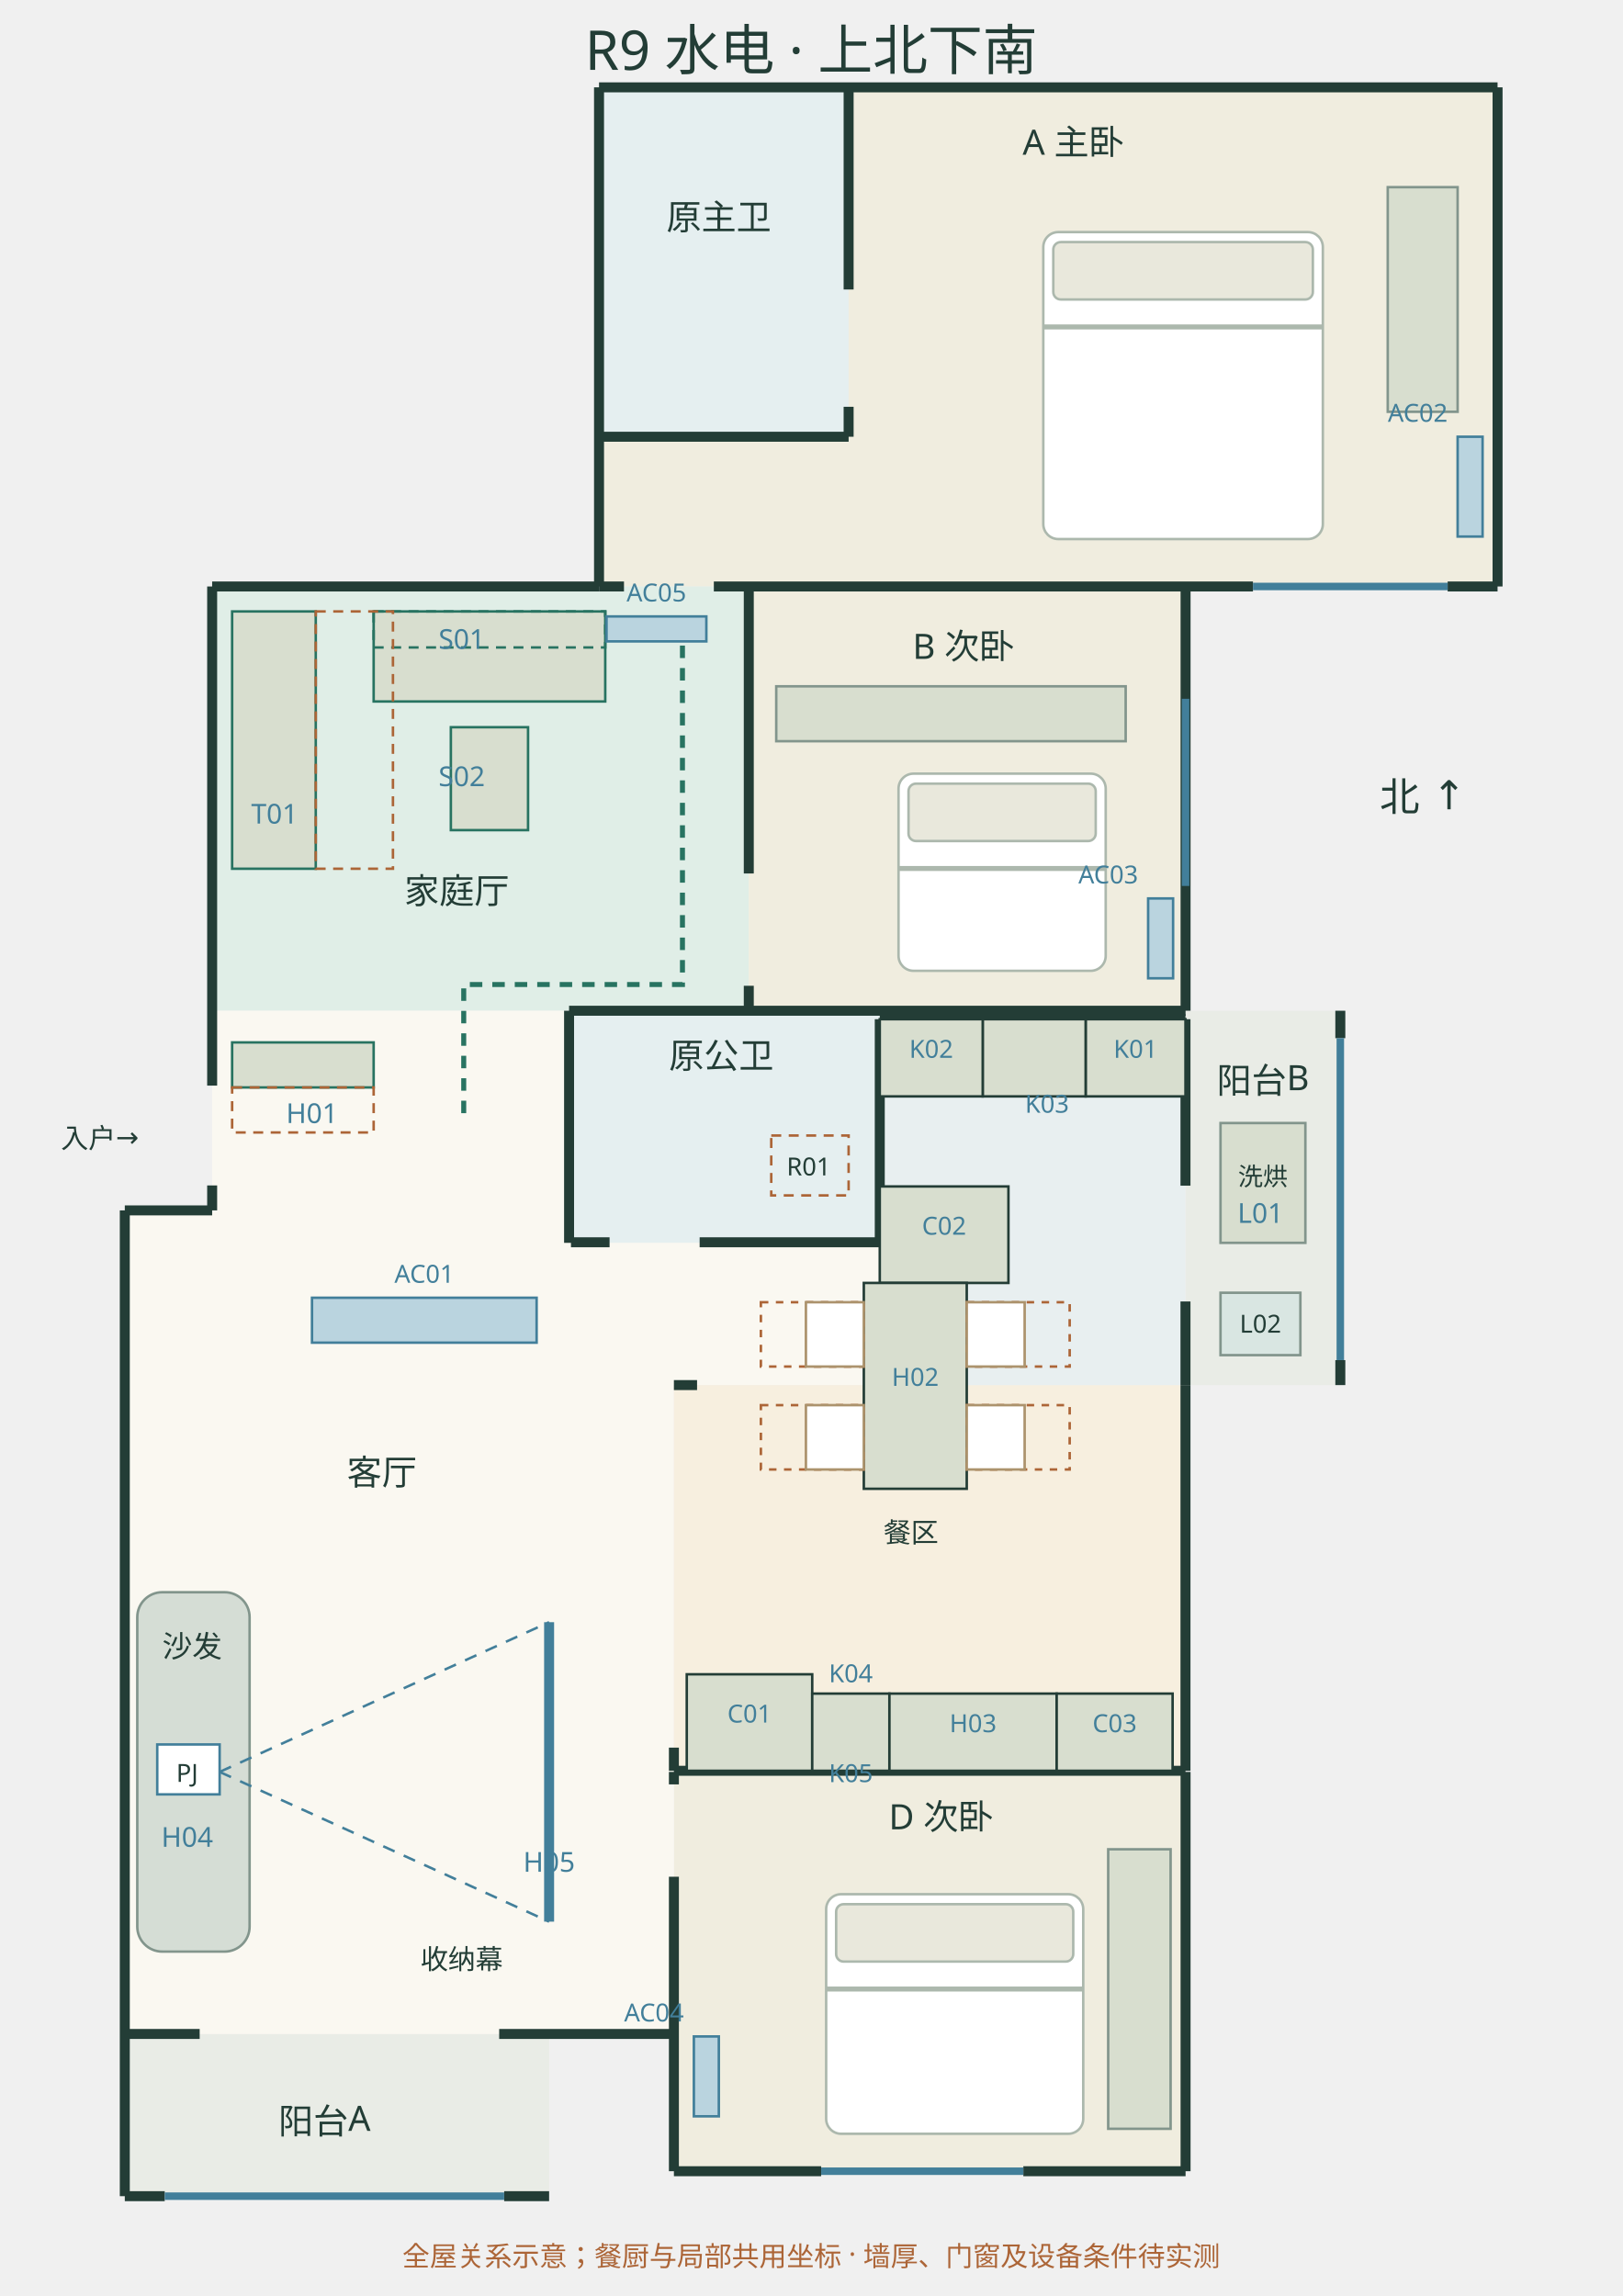
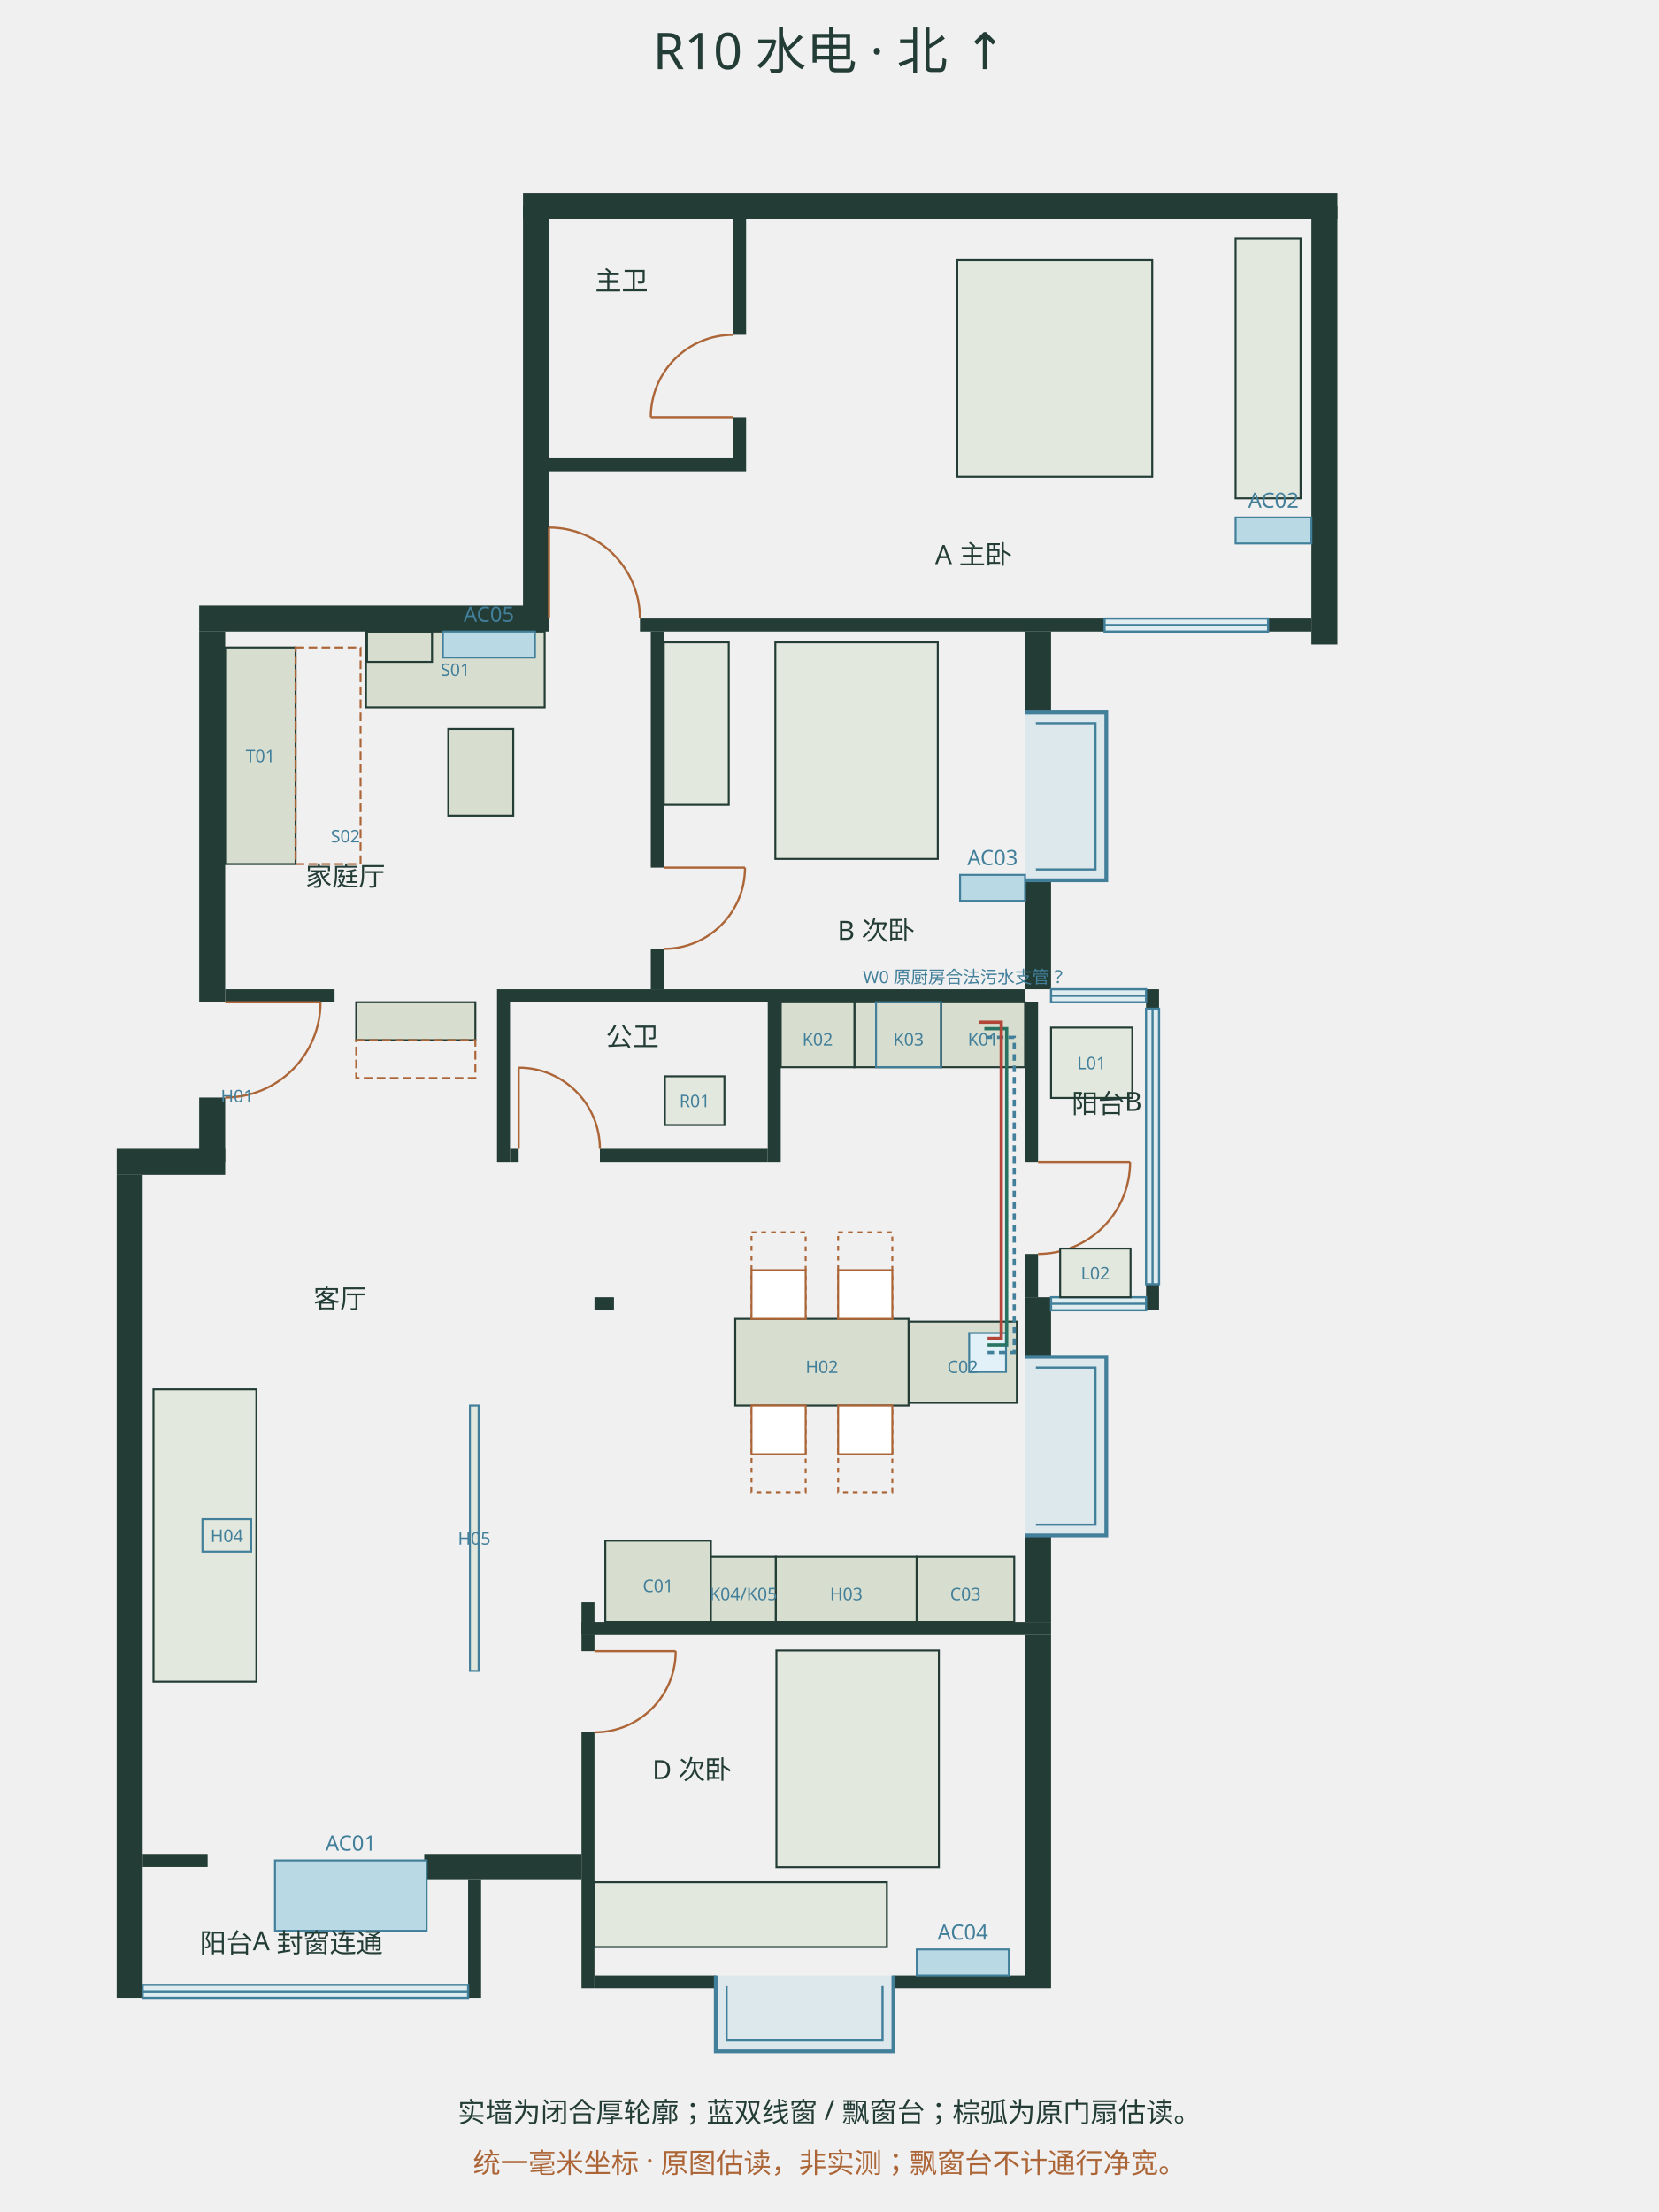
- <svg xmlns="http://www.w3.org/2000/svg" viewBox="0 0 650 920" role="img" aria-label="R9 水电 · 上北下南">
+ <svg xmlns="http://www.w3.org/2000/svg" viewBox="0 0 720 960" role="img" aria-label="R10 水电 · 北 ↑">
  <g font-family="Microsoft YaHei, sans-serif">
-     <text x="325.0" y="28" font-size="22" fill="#233d36" text-anchor="middle">R9 水电 · 上北下南</text>
-     <rect x="240" y="35" width="360" height="200" rx="0" fill="#f0eddf" stroke="none" />
-     <rect x="240" y="35" width="100" height="140" rx="0" fill="#e5eff0" stroke="none" />
-     <rect x="85" y="235" width="215" height="170" rx="0" fill="#e0eee7" stroke="none" />
-     <rect x="300" y="235" width="175" height="170" rx="0" fill="#f0eddf" stroke="none" />
-     <rect x="228" y="405" width="125" height="93" rx="0" fill="#e5eff0" stroke="none" />
-     <rect x="475" y="405" width="62" height="150" rx="0" fill="#e9ece6" stroke="none" />
-     <rect x="270" y="710" width="205" height="160" rx="0" fill="#f0eddf" stroke="none" />
-     <rect x="50" y="815" width="170" height="65" rx="0" fill="#e9ece6" stroke="none" />
-     <path d="M85 405H228V498H353V555H270V815H50V485H85Z" fill="#faf8f1" stroke="none" />
-     <line x1="240" y1="35" x2="600" y2="35" stroke="#233d36" stroke-width="4" stroke-dasharray="" />
-     <line x1="240" y1="35" x2="240" y2="235" stroke="#233d36" stroke-width="4" stroke-dasharray="" />
-     <line x1="600" y1="35" x2="600" y2="235" stroke="#233d36" stroke-width="4" stroke-dasharray="" />
-     <line x1="240" y1="235" x2="250" y2="235" stroke="#233d36" stroke-width="4" stroke-dasharray="" />
-     <line x1="286" y1="235" x2="502" y2="235" stroke="#233d36" stroke-width="4" stroke-dasharray="" />
-     <line x1="580" y1="235" x2="600" y2="235" stroke="#233d36" stroke-width="4" stroke-dasharray="" />
-     <line x1="340" y1="35" x2="340" y2="116" stroke="#233d36" stroke-width="4" stroke-dasharray="" />
-     <line x1="340" y1="163" x2="340" y2="175" stroke="#233d36" stroke-width="4" stroke-dasharray="" />
-     <line x1="240" y1="175" x2="340" y2="175" stroke="#233d36" stroke-width="4" stroke-dasharray="" />
-     <line x1="85" y1="235" x2="240" y2="235" stroke="#233d36" stroke-width="4" stroke-dasharray="" />
-     <line x1="85" y1="235" x2="85" y2="435" stroke="#233d36" stroke-width="4" stroke-dasharray="" />
-     <line x1="85" y1="475" x2="85" y2="485" stroke="#233d36" stroke-width="4" stroke-dasharray="" />
-     <line x1="50" y1="485" x2="85" y2="485" stroke="#233d36" stroke-width="4" stroke-dasharray="" />
-     <line x1="50" y1="485" x2="50" y2="880" stroke="#233d36" stroke-width="4" stroke-dasharray="" />
-     <line x1="300" y1="235" x2="300" y2="350" stroke="#233d36" stroke-width="4" stroke-dasharray="" />
-     <line x1="300" y1="395" x2="300" y2="405" stroke="#233d36" stroke-width="4" stroke-dasharray="" />
-     <line x1="475" y1="235" x2="475" y2="405" stroke="#233d36" stroke-width="4" stroke-dasharray="" />
-     <line x1="228" y1="405" x2="475" y2="405" stroke="#233d36" stroke-width="4" stroke-dasharray="" />
-     <line x1="228" y1="405" x2="228" y2="498" stroke="#233d36" stroke-width="4" stroke-dasharray="" />
-     <line x1="537" y1="405" x2="537" y2="416" stroke="#233d36" stroke-width="4" stroke-dasharray="" />
-     <line x1="537" y1="545" x2="537" y2="555" stroke="#233d36" stroke-width="4" stroke-dasharray="" />
-     <line x1="270" y1="710" x2="270" y2="715" stroke="#233d36" stroke-width="4" stroke-dasharray="" />
-     <line x1="270" y1="752" x2="270" y2="870" stroke="#233d36" stroke-width="4" stroke-dasharray="" />
-     <line x1="270" y1="870" x2="329" y2="870" stroke="#233d36" stroke-width="4" stroke-dasharray="" />
-     <line x1="410" y1="870" x2="475" y2="870" stroke="#233d36" stroke-width="4" stroke-dasharray="" />
-     <line x1="475" y1="710" x2="475" y2="870" stroke="#233d36" stroke-width="4" stroke-dasharray="" />
-     <line x1="50" y1="815" x2="80" y2="815" stroke="#233d36" stroke-width="4" stroke-dasharray="" />
-     <line x1="200" y1="815" x2="270" y2="815" stroke="#233d36" stroke-width="4" stroke-dasharray="" />
-     <line x1="50" y1="880" x2="66" y2="880" stroke="#233d36" stroke-width="4" stroke-dasharray="" />
-     <line x1="202" y1="880" x2="220" y2="880" stroke="#233d36" stroke-width="4" stroke-dasharray="" />
-     <line x1="502" y1="235" x2="580" y2="235" stroke="#427f9a" stroke-width="3" stroke-dasharray="" />
-     <line x1="475" y1="280" x2="475" y2="355" stroke="#427f9a" stroke-width="3" stroke-dasharray="" />
-     <line x1="475" y1="592" x2="475" y2="656" stroke="#427f9a" stroke-width="3" stroke-dasharray="" />
-     <line x1="329" y1="870" x2="410" y2="870" stroke="#427f9a" stroke-width="3" stroke-dasharray="" />
-     <line x1="537" y1="416" x2="537" y2="545" stroke="#427f9a" stroke-width="3" stroke-dasharray="" />
-     <line x1="66" y1="880" x2="202" y2="880" stroke="#427f9a" stroke-width="3" stroke-dasharray="" />
-     <rect x="418" y="93" width="112" height="123" rx="6" fill="#fff" stroke="#acb8ad" />
-     <rect x="422" y="97" width="104" height="23" rx="3" fill="#e9e8dc" stroke="#acb8ad" />
-     <line x1="418" y1="131" x2="530" y2="131" stroke="#acb8ad" stroke-width="2" stroke-dasharray="" />
-     <rect x="556" y="75" width="28" height="90" rx="0" fill="#d8decf" stroke="#82958c" />
-     <rect x="360" y="310" width="83" height="79" rx="6" fill="#fff" stroke="#acb8ad" />
-     <rect x="364" y="314" width="75" height="23" rx="3" fill="#e9e8dc" stroke="#acb8ad" />
-     <line x1="360" y1="348" x2="443" y2="348" stroke="#acb8ad" stroke-width="2" stroke-dasharray="" />
-     <rect x="311" y="275" width="140" height="22" rx="0" fill="#d8decf" stroke="#82958c" />
-     <rect x="331" y="759" width="103" height="96" rx="6" fill="#fff" stroke="#acb8ad" />
-     <rect x="335" y="763" width="95" height="23" rx="3" fill="#e9e8dc" stroke="#acb8ad" />
-     <line x1="331" y1="797" x2="434" y2="797" stroke="#acb8ad" stroke-width="2" stroke-dasharray="" />
-     <rect x="444" y="741" width="25" height="112" rx="0" fill="#d8decf" stroke="#82958c" />
-     <rect x="93.0" y="245.0" width="33.508" height="103.1" rx="0" fill="#d8decf" stroke="#287361" />
-     <rect x="149.705" y="245.0" width="92.79" height="36.085" rx="0" fill="#d8decf" stroke="#287361" />
-     <rect x="149.705" y="245.0" width="92.79" height="14.434" rx="0" fill="none" stroke="#287361" stroke-dasharray="4 3" />
-     <rect x="180.635" y="291.395" width="30.93" height="41.24" rx="0" fill="#d8decf" stroke="#287361" />
-     <rect x="126.507" y="245.0" width="30.93" height="103.1" rx="0" fill="none" stroke="#ac6537" stroke-dasharray="4 3" />
-     <rect x="93.0" y="417.692" width="56.705" height="18.043" rx="0" fill="#d8decf" stroke="#287361" />
-     <rect x="93.0" y="435.735" width="56.705" height="18.043" rx="0" fill="none" stroke="#ac6537" stroke-dasharray="4 3" />
-     <polyline points="185.79,446.045 185.79,394.495 273.425,394.495 273.425,255.31" fill="none" stroke="#287361" stroke-width="2" stroke-dasharray="5 4" />
-     <rect x="270.0" y="555.0" width="204.963" height="154.547" fill="#f7efdf" stroke="none" stroke-dasharray="" />
-     <rect x="352.48" y="408.392" width="122.483" height="146.608" fill="#e8eff0" stroke="none" stroke-dasharray="" />
-     <g data-wall="bath_south_west" data-retained="true">
-       <polyline points="228.76,497.779 244.225,497.779" fill="none" stroke="#233d36" stroke-width="4" stroke-dasharray="" />
+     <text x="360.0" y="30" font-size="22" fill="#233d36" text-anchor="middle">R10 水电 · 北 ↑</text>
+     <g data-model="e076298a32307d32d8c153a516c94fb05d81f4c542994ed85874554e8a292c61" transform="translate(258 563) scale(0.047)">
+       <g stroke-width="20">
+         <g data-wall="A_north" data-box="-660,-10197,7520,240">
+           <rect x="-660" y="-10197" width="7520" height="240" fill="#233d36" stroke="none" stroke-dasharray="" />
+         </g>
+         <g data-wall="A_west" data-box="-660,-10077,240,3810">
+           <rect x="-660" y="-10077" width="240" height="3810" fill="#233d36" stroke="none" stroke-dasharray="" />
+         </g>
+         <g data-wall="A_east" data-box="6620,-10077,240,4050">
+           <rect x="6620" y="-10077" width="240" height="4050" fill="#233d36" stroke="none" stroke-dasharray="" />
+         </g>
+         <g data-wall="A_south1" data-box="420,-6267,4290,120">
+           <rect x="420" y="-6267" width="4290" height="120" fill="#233d36" stroke="none" stroke-dasharray="" />
+         </g>
+         <g data-wall="A_south2" data-box="6220,-6267,400,120">
+           <rect x="6220" y="-6267" width="400" height="120" fill="#233d36" stroke="none" stroke-dasharray="" />
+         </g>
+         <g data-wall="family_north" data-box="-3650,-6387,3230,240">
+           <rect x="-3650" y="-6387" width="3230" height="240" fill="#233d36" stroke="none" stroke-dasharray="" />
+         </g>
+         <g data-wall="family_west" data-box="-3650,-6147,240,3423">
+           <rect x="-3650" y="-6147" width="240" height="3423" fill="#233d36" stroke="none" stroke-dasharray="" />
+         </g>
+         <g data-wall="master_bath_east1" data-box="1280,-10077,120,1190">
+           <rect x="1280" y="-10077" width="120" height="1190" fill="#233d36" stroke="none" stroke-dasharray="" />
+         </g>
+         <g data-wall="master_bath_east2" data-box="1280,-8127,120,500">
+           <rect x="1280" y="-8127" width="120" height="500" fill="#233d36" stroke="none" stroke-dasharray="" />
+         </g>
+         <g data-wall="master_bath_south" data-box="-420,-7747,1700,120">
+           <rect x="-420" y="-7747" width="1700" height="120" fill="#233d36" stroke="none" stroke-dasharray="" />
+         </g>
+         <g data-wall="B_west1" data-box="520,-6147,120,2180">
+           <rect x="520" y="-6147" width="120" height="2180" fill="#233d36" stroke="none" stroke-dasharray="" />
+         </g>
+         <g data-wall="B_west2" data-box="520,-3217,120,373">
+           <rect x="520" y="-3217" width="120" height="373" fill="#233d36" stroke="none" stroke-dasharray="" />
+         </g>
+         <g data-wall="B_east1" data-box="3976,-6147,240,747">
+           <rect x="3976" y="-6147" width="240" height="747" fill="#233d36" stroke="none" stroke-dasharray="" />
+         </g>
+         <g data-wall="B_east2" data-box="3976,-3850,240,1006">
+           <rect x="3976" y="-3850" width="240" height="1006" fill="#233d36" stroke="none" stroke-dasharray="" />
+         </g>
+         <g data-wall="bath_kitchen_north" data-box="-900,-2844,4876,120">
+           <rect x="-900" y="-2844" width="4876" height="120" fill="#233d36" stroke="none" stroke-dasharray="" />
+         </g>
+         <g data-wall="entry_return" data-box="-3410,-2844,1010,120">
+           <rect x="-3410" y="-2844" width="1010" height="120" fill="#233d36" stroke="none" stroke-dasharray="" />
+         </g>
+         <g data-wall="entry_lower" data-box="-3650,-1844,240,594">
+           <rect x="-3650" y="-1844" width="240" height="594" fill="#233d36" stroke="none" stroke-dasharray="" />
+         </g>
+         <g data-wall="entry_step" data-box="-4412,-1370,1002,240">
+           <rect x="-4412" y="-1370" width="1002" height="240" fill="#233d36" stroke="none" stroke-dasharray="" />
+         </g>
+         <g data-wall="living_west" data-box="-4412,-1130,240,7600">
+           <rect x="-4412" y="-1130" width="240" height="7600" fill="#233d36" stroke="none" stroke-dasharray="" />
+         </g>
+         <g data-wall="bath_west" data-box="-900,-2724,120,1474">
+           <rect x="-900" y="-2724" width="120" height="1474" fill="#233d36" stroke="none" stroke-dasharray="" />
+         </g>
+         <g data-wall="bath_south1" data-box="-780,-1370,80,120">
+           <rect x="-780" y="-1370" width="80" height="120" fill="#233d36" stroke="none" stroke-dasharray="" />
+         </g>
+         <g data-wall="bath_south2" data-box="50,-1370,1550,120">
+           <rect x="50" y="-1370" width="1550" height="120" fill="#233d36" stroke="none" stroke-dasharray="" />
+         </g>
+         <g data-wall="bath_east" data-box="1600,-2724,120,1474">
+           <rect x="1600" y="-2724" width="120" height="1474" fill="#233d36" stroke="none" stroke-dasharray="" />
+         </g>
+         <g data-wall="balconyB_div1" data-box="3976,-2724,120,1474">
+           <rect x="3976" y="-2724" width="120" height="1474" fill="#233d36" stroke="none" stroke-dasharray="" />
+         </g>
+         <g data-wall="balconyB_div2" data-box="3976,-400,120,400">
+           <rect x="3976" y="-400" width="120" height="400" fill="#233d36" stroke="none" stroke-dasharray="" />
+         </g>
+         <g data-wall="balconyB_NE" data-box="5093,-2844,120,180">
+           <rect x="5093" y="-2844" width="120" height="180" fill="#233d36" stroke="none" stroke-dasharray="" />
+         </g>
+         <g data-wall="balconyB_SE" data-box="5093,-120,120,240">
+           <rect x="5093" y="-120" width="120" height="240" fill="#233d36" stroke="none" stroke-dasharray="" />
+         </g>
+         <g data-wall="C_north_end" data-box="0,0,180,120">
+           <rect x="0" y="0" width="180" height="120" fill="#233d36" stroke="none" stroke-dasharray="" />
+         </g>
+         <g data-wall="C_east1" data-box="3976,0,240,550">
+           <rect x="3976" y="0" width="240" height="550" fill="#233d36" stroke="none" stroke-dasharray="" />
+         </g>
+         <g data-wall="C_east2" data-box="3976,2200,240,798">
+           <rect x="3976" y="2200" width="240" height="798" fill="#233d36" stroke="none" stroke-dasharray="" />
+         </g>
+         <g data-wall="CD" data-box="-120,2998,4336,120">
+           <rect x="-120" y="2998" width="4336" height="120" fill="#233d36" stroke="none" stroke-dasharray="" />
+         </g>
+         <g data-wall="C_west_end" data-box="-120,2818,120,300">
+           <rect x="-120" y="2818" width="120" height="300" fill="#233d36" stroke="none" stroke-dasharray="" />
+         </g>
+         <g data-wall="D_west1" data-box="-120,3118,120,150">
+           <rect x="-120" y="3118" width="120" height="150" fill="#233d36" stroke="none" stroke-dasharray="" />
+         </g>
+         <g data-wall="D_west2" data-box="-120,4018,120,2364">
+           <rect x="-120" y="4018" width="120" height="2364" fill="#233d36" stroke="none" stroke-dasharray="" />
+         </g>
+         <g data-wall="D_east" data-box="3976,3118,240,3264">
+           <rect x="3976" y="3118" width="240" height="3264" fill="#233d36" stroke="none" stroke-dasharray="" />
+         </g>
+         <g data-wall="D_south1" data-box="0,6262,1120,120">
+           <rect x="0" y="6262" width="1120" height="120" fill="#233d36" stroke="none" stroke-dasharray="" />
+         </g>
+         <g data-wall="D_south2" data-box="2760,6262,1216,120">
+           <rect x="2760" y="6262" width="1216" height="120" fill="#233d36" stroke="none" stroke-dasharray="" />
+         </g>
+         <g data-wall="balconyA_head1" data-box="-4172,5140,600,120">
+           <rect x="-4172" y="5140" width="600" height="120" fill="#233d36" stroke="none" stroke-dasharray="" />
+         </g>
+         <g data-wall="balconyA_head2" data-box="-1572,5140,1452,240">
+           <rect x="-1572" y="5140" width="1452" height="240" fill="#233d36" stroke="none" stroke-dasharray="" />
+         </g>
+         <g data-wall="balconyA_east" data-box="-1167,5380,120,1090">
+           <rect x="-1167" y="5380" width="120" height="1090" fill="#233d36" stroke="none" stroke-dasharray="" />
+         </g>
+         <g data-opening="A_door" data-kind="door" data-box="-420,-6267,840,120">
+           <polyline points="-420,-6267 -420,-7107" fill="none" stroke="#ac6537" stroke-width="20" stroke-dasharray="" />
+           <path d="M420,-6267 A840,840 0 0 0 -420,-7107" fill="none" stroke="#ac6537" />
+         </g>
+         <g data-opening="A_window" data-kind="window" data-box="4710,-6267,1510,120">
+           <rect x="4710" y="-6267" width="1510" height="120" fill="#dfedf1" stroke="#427f9a" stroke-dasharray="" />
+           <polyline points="4710,-6207.0 6220,-6207.0" fill="none" stroke="#427f9a" stroke-width="20" stroke-dasharray="" />
+         </g>
+         <g data-opening="master_bath_door" data-kind="door" data-box="1280,-8887,120,760">
+           <polyline points="1280,-8127 520,-8127" fill="none" stroke="#ac6537" stroke-width="20" stroke-dasharray="" />
+           <path d="M1280,-8887 A760,760 0 0 0 520,-8127" fill="none" stroke="#ac6537" />
+         </g>
+         <g data-opening="B_door" data-kind="door" data-box="520,-3967,120,750">
+           <polyline points="640,-3967 1390,-3967" fill="none" stroke="#ac6537" stroke-width="20" stroke-dasharray="" />
+           <path d="M640,-3217 A750,750 0 0 0 1390,-3967" fill="none" stroke="#ac6537" />
+         </g>
+         <g data-opening="entry" data-kind="door" data-box="-3650,-2724,240,880">
+           <polyline points="-3410,-2724 -2530,-2724" fill="none" stroke="#ac6537" stroke-width="20" stroke-dasharray="" />
+           <path d="M-3410,-1844 A880,880 0 0 0 -2530,-2724" fill="none" stroke="#ac6537" />
+         </g>
+         <g data-opening="bath_door" data-kind="door" data-box="-700,-1370,750,120">
+           <polyline points="-700,-1370 -700,-2120" fill="none" stroke="#ac6537" stroke-width="20" stroke-dasharray="" />
+           <path d="M50,-1370 A750,750 0 0 0 -700,-2120" fill="none" stroke="#ac6537" />
+         </g>
+         <g data-opening="balconyB_door" data-kind="door" data-box="3976,-1250,120,850">
+           <polyline points="4096,-1250 4946,-1250" fill="none" stroke="#ac6537" stroke-width="20" stroke-dasharray="" />
+           <path d="M4096,-400 A850,850 0 0 0 4946,-1250" fill="none" stroke="#ac6537" />
+         </g>
+         <g data-opening="D_door" data-kind="door" data-box="-120,3268,120,750">
+           <polyline points="0,3268 750,3268" fill="none" stroke="#ac6537" stroke-width="20" stroke-dasharray="" />
+           <path d="M0,4018 A750,750 0 0 0 750,3268" fill="none" stroke="#ac6537" />
+         </g>
+         <g data-opening="balconyA_connection" data-kind="connected" data-box="-3572,5140,2000,120" />
+         <g data-opening="balconyB_north" data-kind="window" data-box="4216,-2844,877,120">
+           <rect x="4216" y="-2844" width="877" height="120" fill="#dfedf1" stroke="#427f9a" stroke-dasharray="" />
+           <polyline points="4216,-2784.0 5093,-2784.0" fill="none" stroke="#427f9a" stroke-width="20" stroke-dasharray="" />
+         </g>
+         <g data-opening="balconyB_east" data-kind="window" data-box="5093,-2664,120,2544">
+           <rect x="5093" y="-2664" width="120" height="2544" fill="#dfedf1" stroke="#427f9a" stroke-dasharray="" />
+           <polyline points="5153.0,-2664 5153.0,-120" fill="none" stroke="#427f9a" stroke-width="20" stroke-dasharray="" />
+         </g>
+         <g data-opening="balconyB_south" data-kind="window" data-box="4216,0,877,120">
+           <rect x="4216" y="0" width="877" height="120" fill="#dfedf1" stroke="#427f9a" stroke-dasharray="" />
+           <polyline points="4216,60.0 5093,60.0" fill="none" stroke="#427f9a" stroke-width="20" stroke-dasharray="" />
+         </g>
+         <g data-opening="balconyA_south" data-kind="window" data-box="-4172,6350,3005,120">
+           <rect x="-4172" y="6350" width="3005" height="120" fill="#dfedf1" stroke="#427f9a" stroke-dasharray="" />
+           <polyline points="-4172,6410.0 -1167,6410.0" fill="none" stroke="#427f9a" stroke-width="20" stroke-dasharray="" />
+         </g>
+         <g data-opening="B_bay" data-kind="bay_east" data-box="3976,-5400,750,1550">
+           <rect x="3976" y="-5400" width="750" height="1550" fill="#dce8ec" stroke="none" stroke-dasharray="" />
+           <polyline points="3976,-5400 4726,-5400 4726,-3850 3976,-3850" fill="none" stroke="#427f9a" stroke-width="35" stroke-dasharray="" />
+           <polyline points="4076,-5300 4626,-5300 4626,-3950 4076,-3950" fill="none" stroke="#427f9a" stroke-width="20" stroke-dasharray="" />
+         </g>
+         <g data-opening="C_bay" data-kind="bay_east" data-box="3976,550,750,1650">
+           <rect x="3976" y="550" width="750" height="1650" fill="#dce8ec" stroke="none" stroke-dasharray="" />
+           <polyline points="3976,550 4726,550 4726,2200 3976,2200" fill="none" stroke="#427f9a" stroke-width="35" stroke-dasharray="" />
+           <polyline points="4076,650 4626,650 4626,2100 4076,2100" fill="none" stroke="#427f9a" stroke-width="20" stroke-dasharray="" />
+         </g>
+         <g data-opening="D_bay" data-kind="bay_south" data-box="1120,6262,1640,700">
+           <rect x="1120" y="6262" width="1640" height="700" fill="#dce8ec" stroke="none" stroke-dasharray="" />
+           <polyline points="1120,6262 1120,6962 2760,6962 2760,6262" fill="none" stroke="#427f9a" stroke-width="35" stroke-dasharray="" />
+           <polyline points="1220,6362 1220,6862 2660,6862 2660,6362" fill="none" stroke="#427f9a" stroke-width="20" stroke-dasharray="" />
+         </g>
+       </g>
+       <g stroke-width="18">
+         <g data-object="sink" data-box="3200,-2724,776,600">
+           <rect x="3200" y="-2724" width="776" height="600" fill="#d8decf" stroke="#233d36" stroke-dasharray="" />
+         </g>
+         <g data-object="prep" data-box="2400,-2724,800,600">
+           <rect x="2400" y="-2724" width="800" height="600" fill="#d8decf" stroke="#233d36" stroke-dasharray="" />
+         </g>
+         <g data-object="hob" data-box="1720,-2724,680,600">
+           <rect x="1720" y="-2724" width="680" height="600" fill="#d8decf" stroke="#233d36" stroke-dasharray="" />
+         </g>
+         <g data-object="island" data-box="2900,225,1000,750">
+           <rect x="2900" y="225" width="1000" height="750" fill="#d8decf" stroke="#233d36" stroke-dasharray="" />
+         </g>
+         <g data-object="fridge" data-box="100,2248,975,750">
+           <rect x="100" y="2248" width="975" height="750" fill="#d8decf" stroke="#233d36" stroke-dasharray="" />
+         </g>
+         <g data-object="tower" data-box="1075,2398,600,600">
+           <rect x="1075" y="2398" width="600" height="600" fill="#d8decf" stroke="#233d36" stroke-dasharray="" />
+         </g>
+         <g data-object="coffee" data-box="1675,2398,1300,600">
+           <rect x="1675" y="2398" width="1300" height="600" fill="#d8decf" stroke="#233d36" stroke-dasharray="" />
+         </g>
+         <g data-object="pantry" data-box="2975,2398,901,600">
+           <rect x="2975" y="2398" width="901" height="600" fill="#d8decf" stroke="#233d36" stroke-dasharray="" />
+         </g>
+         <g data-object="table4" data-box="1300,200,1600,800">
+           <rect x="1300" y="200" width="1600" height="800" fill="#d8decf" stroke="#233d36" stroke-dasharray="" />
+         </g>
+         <g data-object="aux_sink" data-box="3460,330,340,360">
+           <rect x="3460" y="330" width="340" height="360" fill="#e1f1f7" stroke="#427f9a" stroke-dasharray="" />
+         </g>
+         <g data-object="dishwasher" data-box="2600,-2724,600,600">
+           <rect x="2600" y="-2724" width="600" height="600" fill="none" stroke="#427f9a" stroke-dasharray="" />
+         </g>
+         <g data-object="chair_pull_0" data-box="1450.0,-600,500,800">
+           <rect x="1450.0" y="-600" width="500" height="800" fill="none" stroke="#ac6537" stroke-dasharray="45 45" />
+         </g>
+         <g data-object="chair_pull_1" data-box="2250.0,-600,500,800">
+           <rect x="2250.0" y="-600" width="500" height="800" fill="none" stroke="#ac6537" stroke-dasharray="45 45" />
+         </g>
+         <g data-object="chair_pull_2" data-box="1450.0,1000,500,800">
+           <rect x="1450.0" y="1000" width="500" height="800" fill="none" stroke="#ac6537" stroke-dasharray="45 45" />
+         </g>
+         <g data-object="chair_pull_3" data-box="2250.0,1000,500,800">
+           <rect x="2250.0" y="1000" width="500" height="800" fill="none" stroke="#ac6537" stroke-dasharray="45 45" />
+         </g>
+         <g data-object="chair_seated_0" data-box="1450.0,-250,500,450">
+           <rect x="1450.0" y="-250" width="500" height="450" fill="#fff" stroke="#ac6537" stroke-dasharray="" />
+         </g>
+         <g data-object="chair_seated_1" data-box="2250.0,-250,500,450">
+           <rect x="2250.0" y="-250" width="500" height="450" fill="#fff" stroke="#ac6537" stroke-dasharray="" />
+         </g>
+         <g data-object="chair_seated_2" data-box="1450.0,1000,500,450">
+           <rect x="1450.0" y="1000" width="500" height="450" fill="#fff" stroke="#ac6537" stroke-dasharray="" />
+         </g>
+         <g data-object="chair_seated_3" data-box="2250.0,1000,500,450">
+           <rect x="2250.0" y="1000" width="500" height="450" fill="#fff" stroke="#ac6537" stroke-dasharray="" />
+         </g>
+         <g data-object="bedA" data-box="3350,-9577,1800,2000">
+           <rect x="3350" y="-9577" width="1800" height="2000" fill="#e3e8de" stroke="#233d36" stroke-dasharray="" />
+         </g>
+         <g data-object="wardrobeA" data-box="5920,-9777,600,2400">
+           <rect x="5920" y="-9777" width="600" height="2400" fill="#e3e8de" stroke="#233d36" stroke-dasharray="" />
+         </g>
+         <g data-object="bedB" data-box="1670,-6047,1500,2000">
+           <rect x="1670" y="-6047" width="1500" height="2000" fill="#e3e8de" stroke="#233d36" stroke-dasharray="" />
+         </g>
+         <g data-object="wardrobeB" data-box="640,-6047,600,1500">
+           <rect x="640" y="-6047" width="600" height="1500" fill="#e3e8de" stroke="#233d36" stroke-dasharray="" />
+         </g>
+         <g data-object="bedD" data-box="1680,3262,1500,2000">
+           <rect x="1680" y="3262" width="1500" height="2000" fill="#e3e8de" stroke="#233d36" stroke-dasharray="" />
+         </g>
+         <g data-object="wardrobeD" data-box="0,5400,2700,600">
+           <rect x="0" y="5400" width="2700" height="600" fill="#e3e8de" stroke="#233d36" stroke-dasharray="" />
+         </g>
+         <g data-object="sofa" data-box="-4072,850,950,2700">
+           <rect x="-4072" y="850" width="950" height="2700" fill="#e3e8de" stroke="#233d36" stroke-dasharray="" />
+         </g>
+         <g data-object="screen" data-box="-1150,1000,80,2450">
+           <rect x="-1150" y="1000" width="80" height="2450" fill="#e3e8de" stroke="#427f9a" stroke-dasharray="" />
+         </g>
+         <g data-object="projector" data-box="-3620,2050,450,300">
+           <rect x="-3620" y="2050" width="450" height="300" fill="#e3e8de" stroke="#427f9a" stroke-dasharray="" />
+         </g>
+         <g data-object="laundry" data-box="4216,-2490,750,650">
+           <rect x="4216" y="-2490" width="750" height="650" fill="#e3e8de" stroke="#233d36" stroke-dasharray="" />
+         </g>
+         <g data-object="robot" data-box="4300,-450,650,450">
+           <rect x="4300" y="-450" width="650" height="450" fill="#e3e8de" stroke="#233d36" stroke-dasharray="" />
+         </g>
+         <g data-object="robot_alt" data-box="650,-2040,550,450">
+           <rect x="650" y="-2040" width="550" height="450" fill="#e3e8de" stroke="#233d36" stroke-dasharray="" />
+         </g>
+         <g data-object="deep" data-box="-3410,-6000,650,2000">
+           <rect x="-3410" y="-6000" width="650" height="2000" fill="#d8decf" stroke="#233d36" stroke-dasharray="" />
+         </g>
+         <g data-object="deep_door" data-box="-2760,-6000,600,2000">
+           <rect x="-2760" y="-6000" width="600" height="2000" fill="none" stroke="#ac6537" stroke-dasharray="80 40" />
+         </g>
+         <g data-object="desk" data-box="-2110,-6147,1650,700">
+           <rect x="-2110" y="-6147" width="1650" height="700" fill="#d8decf" stroke="#233d36" stroke-dasharray="" />
+         </g>
+         <g data-object="books" data-box="-2100,-6147,600,280">
+           <rect x="-2100" y="-6147" width="600" height="280" fill="none" stroke="#233d36" stroke-dasharray="" />
+         </g>
+         <g data-object="chair" data-box="-1350,-5247,600,800">
+           <rect x="-1350" y="-5247" width="600" height="800" fill="#d8decf" stroke="#233d36" stroke-dasharray="" />
+         </g>
+         <g data-object="shoe" data-box="-2200,-2724,1100,350">
+           <rect x="-2200" y="-2724" width="1100" height="350" fill="#d8decf" stroke="#233d36" stroke-dasharray="" />
+         </g>
+         <g data-object="shoe_door" data-box="-2200,-2374,1100,350">
+           <rect x="-2200" y="-2374" width="1100" height="350" fill="none" stroke="#ac6537" stroke-dasharray="80 40" />
+         </g>
+         <g data-object="AC01" data-box="-2950,5200,1400,650">
+           <rect x="-2950" y="5200" width="1400" height="650" fill="#b9d9e4" stroke="#427f9a" stroke-dasharray="" />
+         </g>
+         <text x="-2250.0" y="5110" font-size="195" fill="#427f9a" text-anchor="middle">AC01</text>
+         <g data-object="AC02" data-box="5920,-7200,700,240">
+           <rect x="5920" y="-7200" width="700" height="240" fill="#b9d9e4" stroke="#427f9a" stroke-dasharray="" />
+         </g>
+         <text x="6270.0" y="-7290" font-size="195" fill="#427f9a" text-anchor="middle">AC02</text>
+         <g data-object="AC03" data-box="3376,-3900,600,240">
+           <rect x="3376" y="-3900" width="600" height="240" fill="#b9d9e4" stroke="#427f9a" stroke-dasharray="" />
+         </g>
+         <text x="3676.0" y="-3990" font-size="195" fill="#427f9a" text-anchor="middle">AC03</text>
+         <g data-object="AC04" data-box="2976,6022,850,240">
+           <rect x="2976" y="6022" width="850" height="240" fill="#b9d9e4" stroke="#427f9a" stroke-dasharray="" />
+         </g>
+         <text x="3401.0" y="5932" font-size="195" fill="#427f9a" text-anchor="middle">AC04</text>
+         <g data-object="AC05" data-box="-1400,-6147,850,240">
+           <rect x="-1400" y="-6147" width="850" height="240" fill="#b9d9e4" stroke="#427f9a" stroke-dasharray="" />
+         </g>
+         <text x="-975.0" y="-6237" font-size="195" fill="#427f9a" text-anchor="middle">AC05</text>
+         <text x="3500" y="-6770" font-size="245" fill="#233d36" text-anchor="middle">A 主卧</text>
+         <text x="250" y="-9300" font-size="245" fill="#233d36" text-anchor="middle">主卫</text>
+         <text x="-2300" y="-3800" font-size="245" fill="#233d36" text-anchor="middle">家庭厅</text>
+         <text x="2600" y="-3300" font-size="245" fill="#233d36" text-anchor="middle">B 次卧</text>
+         <text x="350" y="-2320" font-size="245" fill="#233d36" text-anchor="middle">公卫</text>
+         <text x="4730" y="-1700" font-size="245" fill="#233d36" text-anchor="middle">阳台B</text>
+         <text x="-2350" y="100" font-size="245" fill="#233d36" text-anchor="middle">客厅</text>
+         <text x="900" y="4450" font-size="245" fill="#233d36" text-anchor="middle">D 次卧</text>
+         <text x="-2800" y="6050" font-size="245" fill="#233d36" text-anchor="middle">阳台A 封窗连通</text>
+       </g>
+       <g data-route="C02-drain">
+         <polyline points="3630,510 3876,510 3876,-2400 3580,-2400" fill="none" stroke="#427f9a" stroke-width="30" stroke-dasharray="60 45" />
+       </g>
+       <g data-route="C02-cold">
+         <polyline points="3600,-2480 3806,-2480 3806,440 3630,440" fill="none" stroke="#287361" stroke-width="30" stroke-dasharray="" />
+       </g>
+       <g data-route="C02-hot">
+         <polyline points="3550,-2540 3756,-2540 3756,380 3630,380" fill="none" stroke="#b34539" stroke-width="30" stroke-dasharray="" />
+       </g>
+       <text x="3420" y="-2900" font-size="160" fill="#427f9a" text-anchor="middle">W0 原厨房合法污水支管？</text>
+       <text x="3588.0" y="-2324.0" font-size="160" fill="#427f9a" text-anchor="middle">K01</text>
+       <text x="2060.0" y="-2324.0" font-size="160" fill="#427f9a" text-anchor="middle">K02</text>
+       <text x="2900.0" y="-2324.0" font-size="160" fill="#427f9a" text-anchor="middle">K03</text>
+       <text x="1375.0" y="2798.0" font-size="160" fill="#427f9a" text-anchor="middle">K04/K05</text>
+       <text x="587.5" y="2723.0" font-size="160" fill="#427f9a" text-anchor="middle">C01</text>
+       <text x="3400.0" y="700.0" font-size="160" fill="#427f9a" text-anchor="middle">C02</text>
+       <text x="3425.5" y="2798.0" font-size="160" fill="#427f9a" text-anchor="middle">C03</text>
+       <text x="2325.0" y="2798.0" font-size="160" fill="#427f9a" text-anchor="middle">H03</text>
+       <text x="2100.0" y="700.0" font-size="160" fill="#427f9a" text-anchor="middle">H02</text>
+       <text x="4591.0" y="-2105.0" font-size="160" fill="#427f9a" text-anchor="middle">L01</text>
+       <text x="4625.0" y="-165.0" font-size="160" fill="#427f9a" text-anchor="middle">L02</text>
+       <text x="925.0" y="-1755.0" font-size="160" fill="#427f9a" text-anchor="middle">R01</text>
+       <text x="-3395.0" y="2260.0" font-size="160" fill="#427f9a" text-anchor="middle">H04</text>
+       <text x="-1110.0" y="2285.0" font-size="160" fill="#427f9a" text-anchor="middle">H05</text>
+       <text x="-1285.0" y="-5737.0" font-size="160" fill="#427f9a" text-anchor="middle">S01</text>
+       <text x="-3085.0" y="-4940.0" font-size="160" fill="#427f9a" text-anchor="middle">T01</text>
+       <text x="-2300" y="-4200" font-size="160" fill="#427f9a" text-anchor="middle">S02</text>
+       <text x="-3300" y="-1800" font-size="160" fill="#427f9a" text-anchor="middle">H01</text>
    </g>
-     <g data-wall="bath_south_east" data-retained="true">
-       <polyline points="280.31,497.779 352.48,497.779" fill="none" stroke="#233d36" stroke-width="4" stroke-dasharray="" />
-     </g>
-     <g data-wall="bath_east" data-retained="true">
-       <polyline points="352.48,408.392 352.48,497.779" fill="none" stroke="#233d36" stroke-width="4" stroke-dasharray="" />
-     </g>
-     <g data-wall="kitchen_north" data-retained="true">
-       <polyline points="352.48,408.392 474.963,408.392" fill="none" stroke="#233d36" stroke-width="4" stroke-dasharray="" />
-     </g>
-     <g data-wall="balcony_divider_north" data-retained="true">
-       <polyline points="474.963,408.392 474.963,475.097" fill="none" stroke="#233d36" stroke-width="4" stroke-dasharray="" />
-     </g>
-     <g data-wall="balcony_divider_south" data-retained="true">
-       <polyline points="474.963,521.492 474.963,555.0" fill="none" stroke="#233d36" stroke-width="4" stroke-dasharray="" />
-     </g>
-     <g data-wall="dining_north_end" data-retained="true">
-       <polyline points="270.0,555.0 279.279,555.0" fill="none" stroke="#233d36" stroke-width="4" stroke-dasharray="" />
-     </g>
-     <g data-wall="dining_east" data-retained="true">
-       <polyline points="474.963,555.0 474.963,709.547" fill="none" stroke="#233d36" stroke-width="4" stroke-dasharray="" />
-     </g>
-     <g data-wall="cd" data-retained="true">
-       <polyline points="270.0,709.547 474.963,709.547" fill="none" stroke="#233d36" stroke-width="4" stroke-dasharray="" />
-     </g>
-     <g data-wall="dining_west_south_end" data-retained="true">
-       <polyline points="270.0,700.268 270.0,709.547" fill="none" stroke="#233d36" stroke-width="4" stroke-dasharray="" />
-     </g>
-     <g data-object="sink">
-       <rect x="434.96" y="408.392" width="40.003" height="30.93" fill="#d8decf" stroke="#233d36" stroke-dasharray="" />
-     </g>
-     <g data-object="prep">
-       <rect x="393.72" y="408.392" width="41.24" height="30.93" fill="#d8decf" stroke="#233d36" stroke-dasharray="" />
-     </g>
-     <g data-object="hob">
-       <rect x="352.48" y="408.392" width="41.24" height="30.93" fill="#d8decf" stroke="#233d36" stroke-dasharray="" />
-     </g>
-     <g data-object="island">
-       <rect x="352.48" y="475.407" width="51.55" height="38.663" fill="#d8decf" stroke="#233d36" stroke-dasharray="" />
-     </g>
-     <g data-object="table4">
-       <rect x="346.088" y="514.069" width="41.24" height="82.48" fill="#d8decf" stroke="#233d36" stroke-dasharray="" />
-     </g>
-     <g data-object="fridge">
-       <rect x="275.155" y="670.884" width="50.261" height="38.663" fill="#d8decf" stroke="#233d36" stroke-dasharray="" />
-     </g>
-     <g data-object="tower">
-       <rect x="325.416" y="678.617" width="30.93" height="30.93" fill="#d8decf" stroke="#233d36" stroke-dasharray="" />
-     </g>
-     <g data-object="coffee">
-       <rect x="356.346" y="678.617" width="67.015" height="30.93" fill="#d8decf" stroke="#233d36" stroke-dasharray="" />
-     </g>
-     <g data-object="pantry">
-       <rect x="423.361" y="678.617" width="46.447" height="30.93" fill="#d8decf" stroke="#233d36" stroke-dasharray="" />
-     </g>
-     <rect x="304.848" y="521.802" width="41.24" height="25.775" fill="none" stroke="#ac6537" stroke-dasharray="3 3" />
-     <rect x="304.848" y="563.042" width="41.24" height="25.775" fill="none" stroke="#ac6537" stroke-dasharray="3 3" />
-     <rect x="387.328" y="521.802" width="41.24" height="25.775" fill="none" stroke="#ac6537" stroke-dasharray="3 3" />
-     <rect x="387.328" y="563.042" width="41.24" height="25.775" fill="none" stroke="#ac6537" stroke-dasharray="3 3" />
-     <rect x="322.89" y="521.802" width="23.197" height="25.775" fill="#fff" stroke="#ac936d" stroke-dasharray="" />
-     <rect x="322.89" y="563.042" width="23.197" height="25.775" fill="#fff" stroke="#ac936d" stroke-dasharray="" />
-     <rect x="387.328" y="521.802" width="23.197" height="25.775" fill="#fff" stroke="#ac936d" stroke-dasharray="" />
-     <rect x="387.328" y="563.042" width="23.197" height="25.775" fill="#fff" stroke="#ac936d" stroke-dasharray="" />
-     <rect x="489" y="450" width="34" height="48" rx="0" fill="#d8decf" stroke="#82958c" />
-     <text x="506" y="475" font-size="10" fill="#233d36" text-anchor="middle">洗烘</text>
-     <rect x="489" y="518" width="32" height="25" rx="0" fill="#d9e6e2" stroke="#82958c" />
-     <text x="505" y="534" font-size="10" fill="#233d36" text-anchor="middle">L02</text>
-     <rect x="309" y="455" width="31" height="24" rx="0" fill="none" stroke="#ac6537" stroke-dasharray="4 3" />
-     <text x="324" y="471" font-size="10" fill="#233d36" text-anchor="middle">R01</text>
-     <rect x="55" y="638" width="45" height="144" rx="10" fill="#d5ddd5" stroke="#82958c" />
-     <text x="77" y="664" font-size="12" fill="#233d36" text-anchor="middle">沙发</text>
-     <line x1="220" y1="650" x2="220" y2="770" stroke="#427f9a" stroke-width="4" stroke-dasharray="" />
-     <text x="185" y="789" font-size="11" fill="#233d36" text-anchor="middle">收纳幕</text>
-     <rect x="63" y="699" width="25" height="20" rx="0" fill="#fff" stroke="#427f9a" />
-     <text x="75" y="714" font-size="10" fill="#233d36" text-anchor="middle">PJ</text>
-     <line x1="88" y1="710" x2="220" y2="650" stroke="#427f9a" stroke-width="1" stroke-dasharray="5 4" />
-     <line x1="88" y1="710" x2="220" y2="770" stroke="#427f9a" stroke-width="1" stroke-dasharray="5 4" />
-     <text x="430" y="62" font-size="14" fill="#233d36" text-anchor="middle">A 主卧</text>
-     <text x="288" y="92" font-size="14" fill="#233d36" text-anchor="middle">原主卫</text>
-     <text x="386" y="264" font-size="14" fill="#233d36" text-anchor="middle">B 次卧</text>
-     <text x="183" y="362" font-size="14" fill="#233d36" text-anchor="middle">家庭厅</text>
-     <text x="289" y="428" font-size="14" fill="#233d36" text-anchor="middle">原公卫</text>
-     <text x="506" y="438" font-size="14" fill="#233d36" text-anchor="middle">阳台B</text>
-     <text x="377" y="733" font-size="14" fill="#233d36" text-anchor="middle">D 次卧</text>
-     <text x="153" y="595" font-size="14" fill="#233d36" text-anchor="middle">客厅</text>
-     <text x="130" y="855" font-size="14" fill="#233d36" text-anchor="middle">阳台A</text>
-     <text x="40" y="460" font-size="11" fill="#233d36" text-anchor="middle">入户→</text>
-     <text x="570" y="325" font-size="16" fill="#233d36" text-anchor="middle">北 ↑</text>
-     <text x="365" y="618" font-size="11" fill="#233d36" text-anchor="middle">餐区</text>
-     <text x="454.961" y="423.857" font-size="10" fill="#427f9a" text-anchor="middle">K01</text>
-     <text x="373.1" y="423.857" font-size="10" fill="#427f9a" text-anchor="middle">K02</text>
-     <text x="419.495" y="445.857" font-size="10" fill="#427f9a" text-anchor="middle">K03</text>
-     <text x="340.881" y="674.082" font-size="10" fill="#427f9a" text-anchor="middle">K04</text>
-     <text x="340.881" y="714.082" font-size="10" fill="#427f9a" text-anchor="middle">K05</text>
-     <text x="300.286" y="690.216" font-size="10" fill="#427f9a" text-anchor="middle">C01</text>
-     <text x="378.255" y="494.738" font-size="10" fill="#427f9a" text-anchor="middle">C02</text>
-     <text x="446.585" y="694.082" font-size="10" fill="#427f9a" text-anchor="middle">C03</text>
-     <text x="389.854" y="694.082" font-size="10" fill="#427f9a" text-anchor="middle">H03</text>
-     <text x="366.708" y="555.309" font-size="10" fill="#427f9a" text-anchor="middle">H02</text>
-     <text x="185" y="260" font-size="11" fill="#427f9a" text-anchor="middle">S01</text>
-     <text x="185" y="315" font-size="11" fill="#427f9a" text-anchor="middle">S02</text>
-     <text x="125" y="450" font-size="11" fill="#427f9a" text-anchor="middle">H01</text>
-     <text x="75" y="740" font-size="11" fill="#427f9a" text-anchor="middle">H04</text>
-     <text x="220" y="750" font-size="11" fill="#427f9a" text-anchor="middle">H05</text>
-     <text x="110" y="330" font-size="11" fill="#427f9a" text-anchor="middle">T01</text>
-     <text x="505" y="490" font-size="11" fill="#427f9a" text-anchor="middle">L01</text>
-     <rect x="125" y="520" width="90" height="18" rx="0" fill="#bad4df" stroke="#427f9a" />
-     <text x="170.0" y="514" font-size="10" fill="#427f9a" text-anchor="middle">AC01</text>
-     <rect x="584" y="175" width="10" height="40" rx="0" fill="#bad4df" stroke="#427f9a" />
-     <text x="580" y="169" font-size="10" fill="#427f9a" text-anchor="end">AC02</text>
-     <rect x="460" y="360" width="10" height="32" rx="0" fill="#bad4df" stroke="#427f9a" />
-     <text x="456" y="354" font-size="10" fill="#427f9a" text-anchor="end">AC03</text>
-     <rect x="278" y="816" width="10" height="32" rx="0" fill="#bad4df" stroke="#427f9a" />
-     <text x="274" y="810" font-size="10" fill="#427f9a" text-anchor="end">AC04</text>
-     <rect x="243" y="247" width="40" height="10" rx="0" fill="#bad4df" stroke="#427f9a" />
-     <text x="263.0" y="241" font-size="10" fill="#427f9a" text-anchor="middle">AC05</text>
-     <text x="325" y="908" font-size="11" fill="#ac6537" text-anchor="middle">全屋关系示意；餐厨与局部共用坐标 · 墙厚、门窗及设备条件待实测</text>
+     <text x="360" y="921" font-size="12" fill="#233d36" text-anchor="middle">实墙为闭合厚轮廓；蓝双线窗 / 飘窗台；棕弧为原门扇估读。</text>
+     <text x="360" y="943" font-size="12" fill="#ac6537" text-anchor="middle">统一毫米坐标 · 原图估读，非实测；飘窗台不计通行净宽。</text>
  </g>
</svg>
